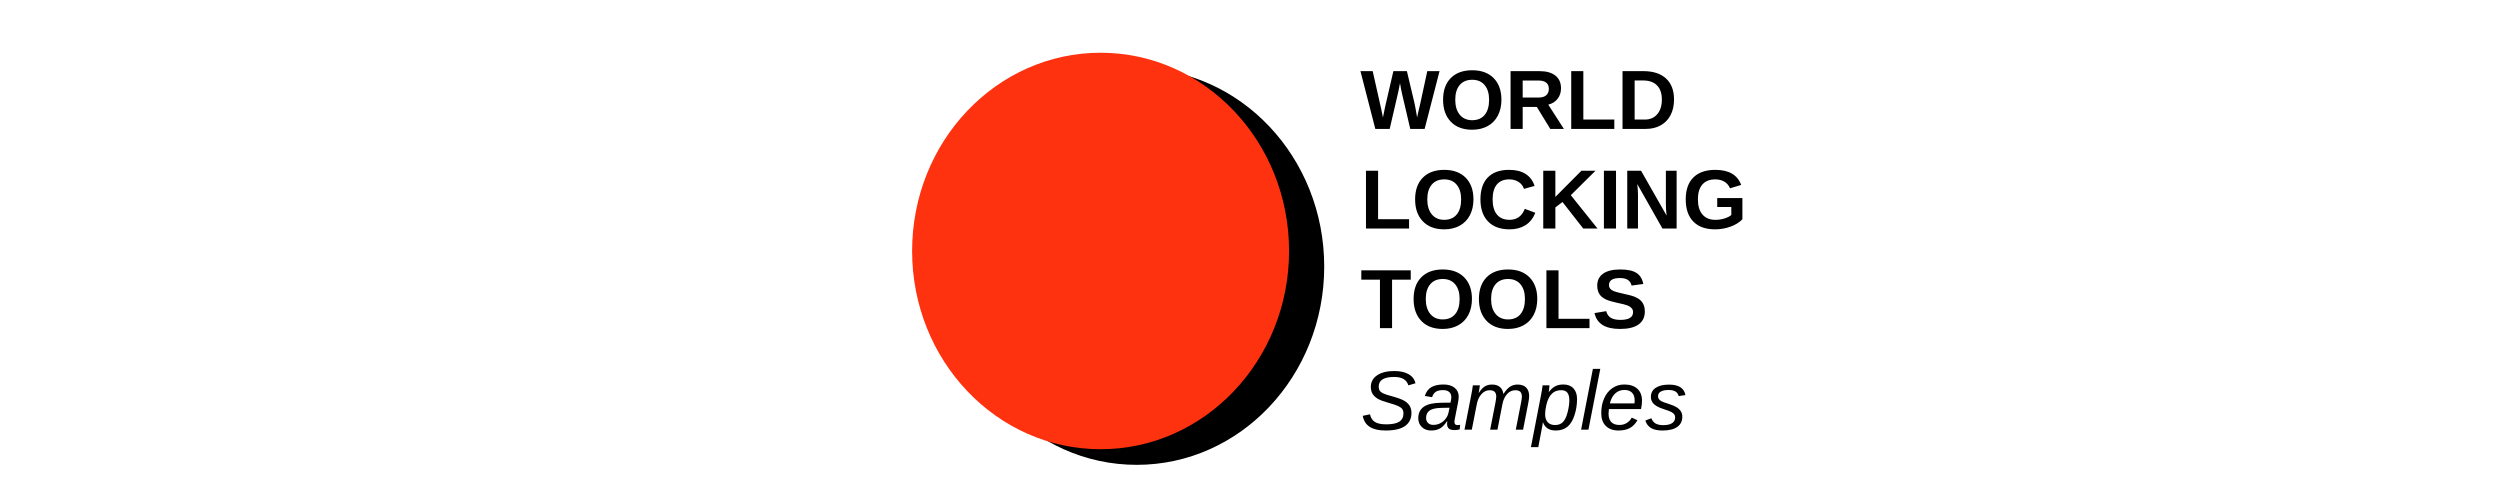
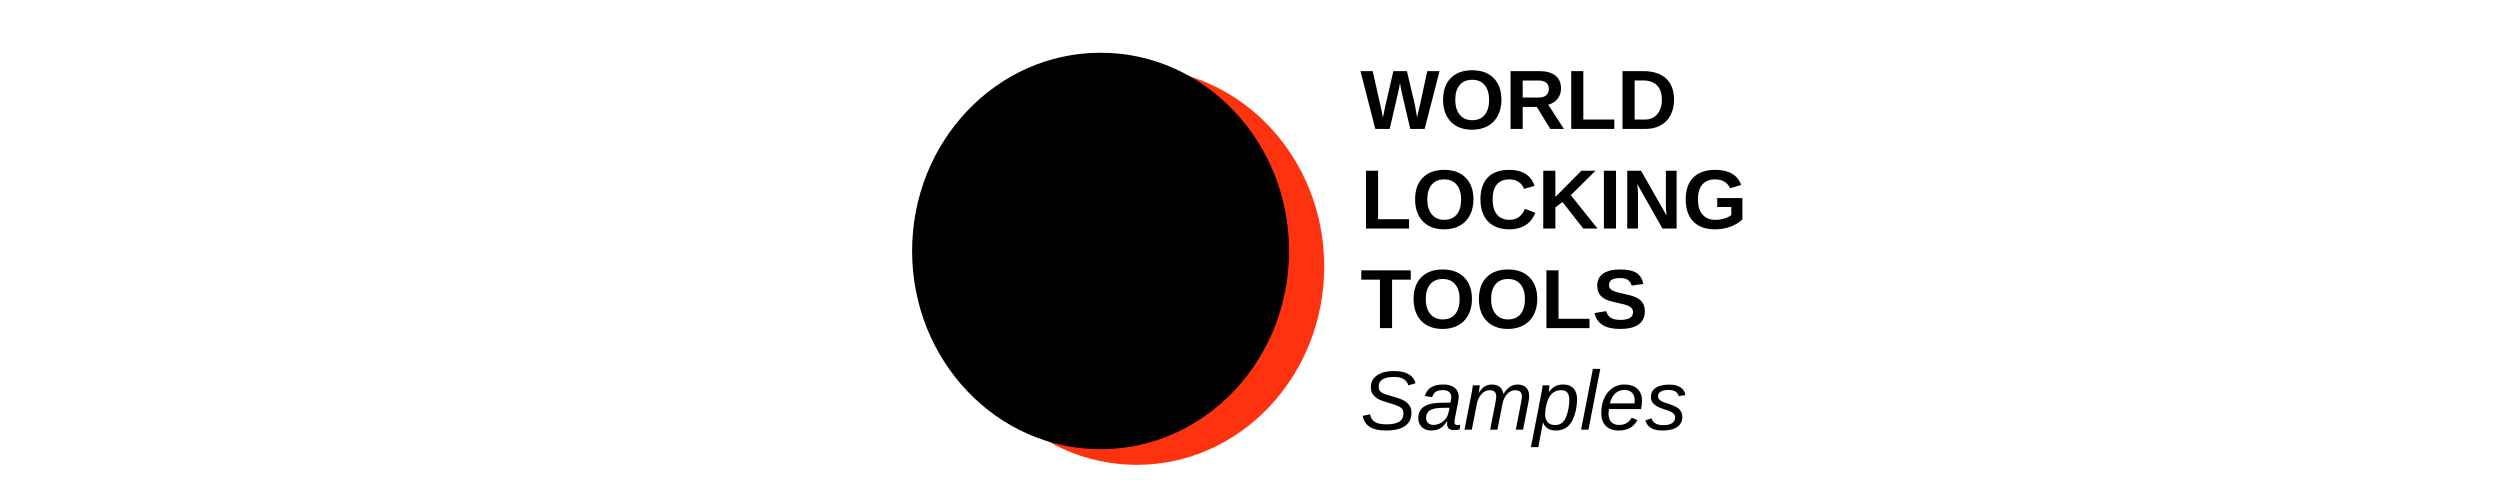
<svg xmlns="http://www.w3.org/2000/svg" width="1280" height="256" overflow="hidden">
  <defs>
    <clipPath id="clip0">
-       <path d="M0 0 1280 0 1280 720 0 720Z" fill-rule="evenodd" clip-rule="evenodd" />
+       <path d="M0 0 1280 0 1280 256 0 256Z" fill-rule="evenodd" clip-rule="evenodd" />
    </clipPath>
  </defs>
  <g clip-path="url(#clip0)">
-     <rect x="0" y="0" width="1280" height="720" fill="#FFFFFF" />
+     <rect x="0" y="0" width="1280" height="256" fill="#FFFFFF" />
    <text font-family="Arial,Arial_MSFontService,sans-serif" font-weight="900" font-size="43" transform="translate(696.504 66)">WORLD<tspan x="0" y="51">LOCKING</tspan>
      <tspan x="0" y="102">TOOLS</tspan>
      <tspan font-style="italic" font-weight="400" x="0" y="154">Samples</tspan>
    </text>
-     <path d="M486 136.5C486 80.443 528.981 35 582 35 635.019 35 678 80.443 678 136.5 678 192.557 635.019 238 582 238 528.981 238 486 192.557 486 136.5Z" fill-rule="evenodd" />
-     <path d="M467 128.5C467 72.443 510.205 27 563.5 27 616.795 27 660 72.443 660 128.5 660 184.557 616.795 230 563.5 230 510.205 230 467 184.557 467 128.5Z" fill="#FF3210" fill-rule="evenodd" />
+     <path d="M486 136.5C486 80.443 528.981 35 582 35 635.019 35 678 80.443 678 136.5 678 192.557 635.019 238 582 238 528.981 238 486 192.557 486 136.5Z" fill="#FF3210" fill-rule="evenodd" />
+     <path d="M467 128.5C467 72.443 510.205 27 563.5 27 616.795 27 660 72.443 660 128.5 660 184.557 616.795 230 563.5 230 510.205 230 467 184.557 467 128.5Z" fill-rule="evenodd" />
  </g>
</svg>
